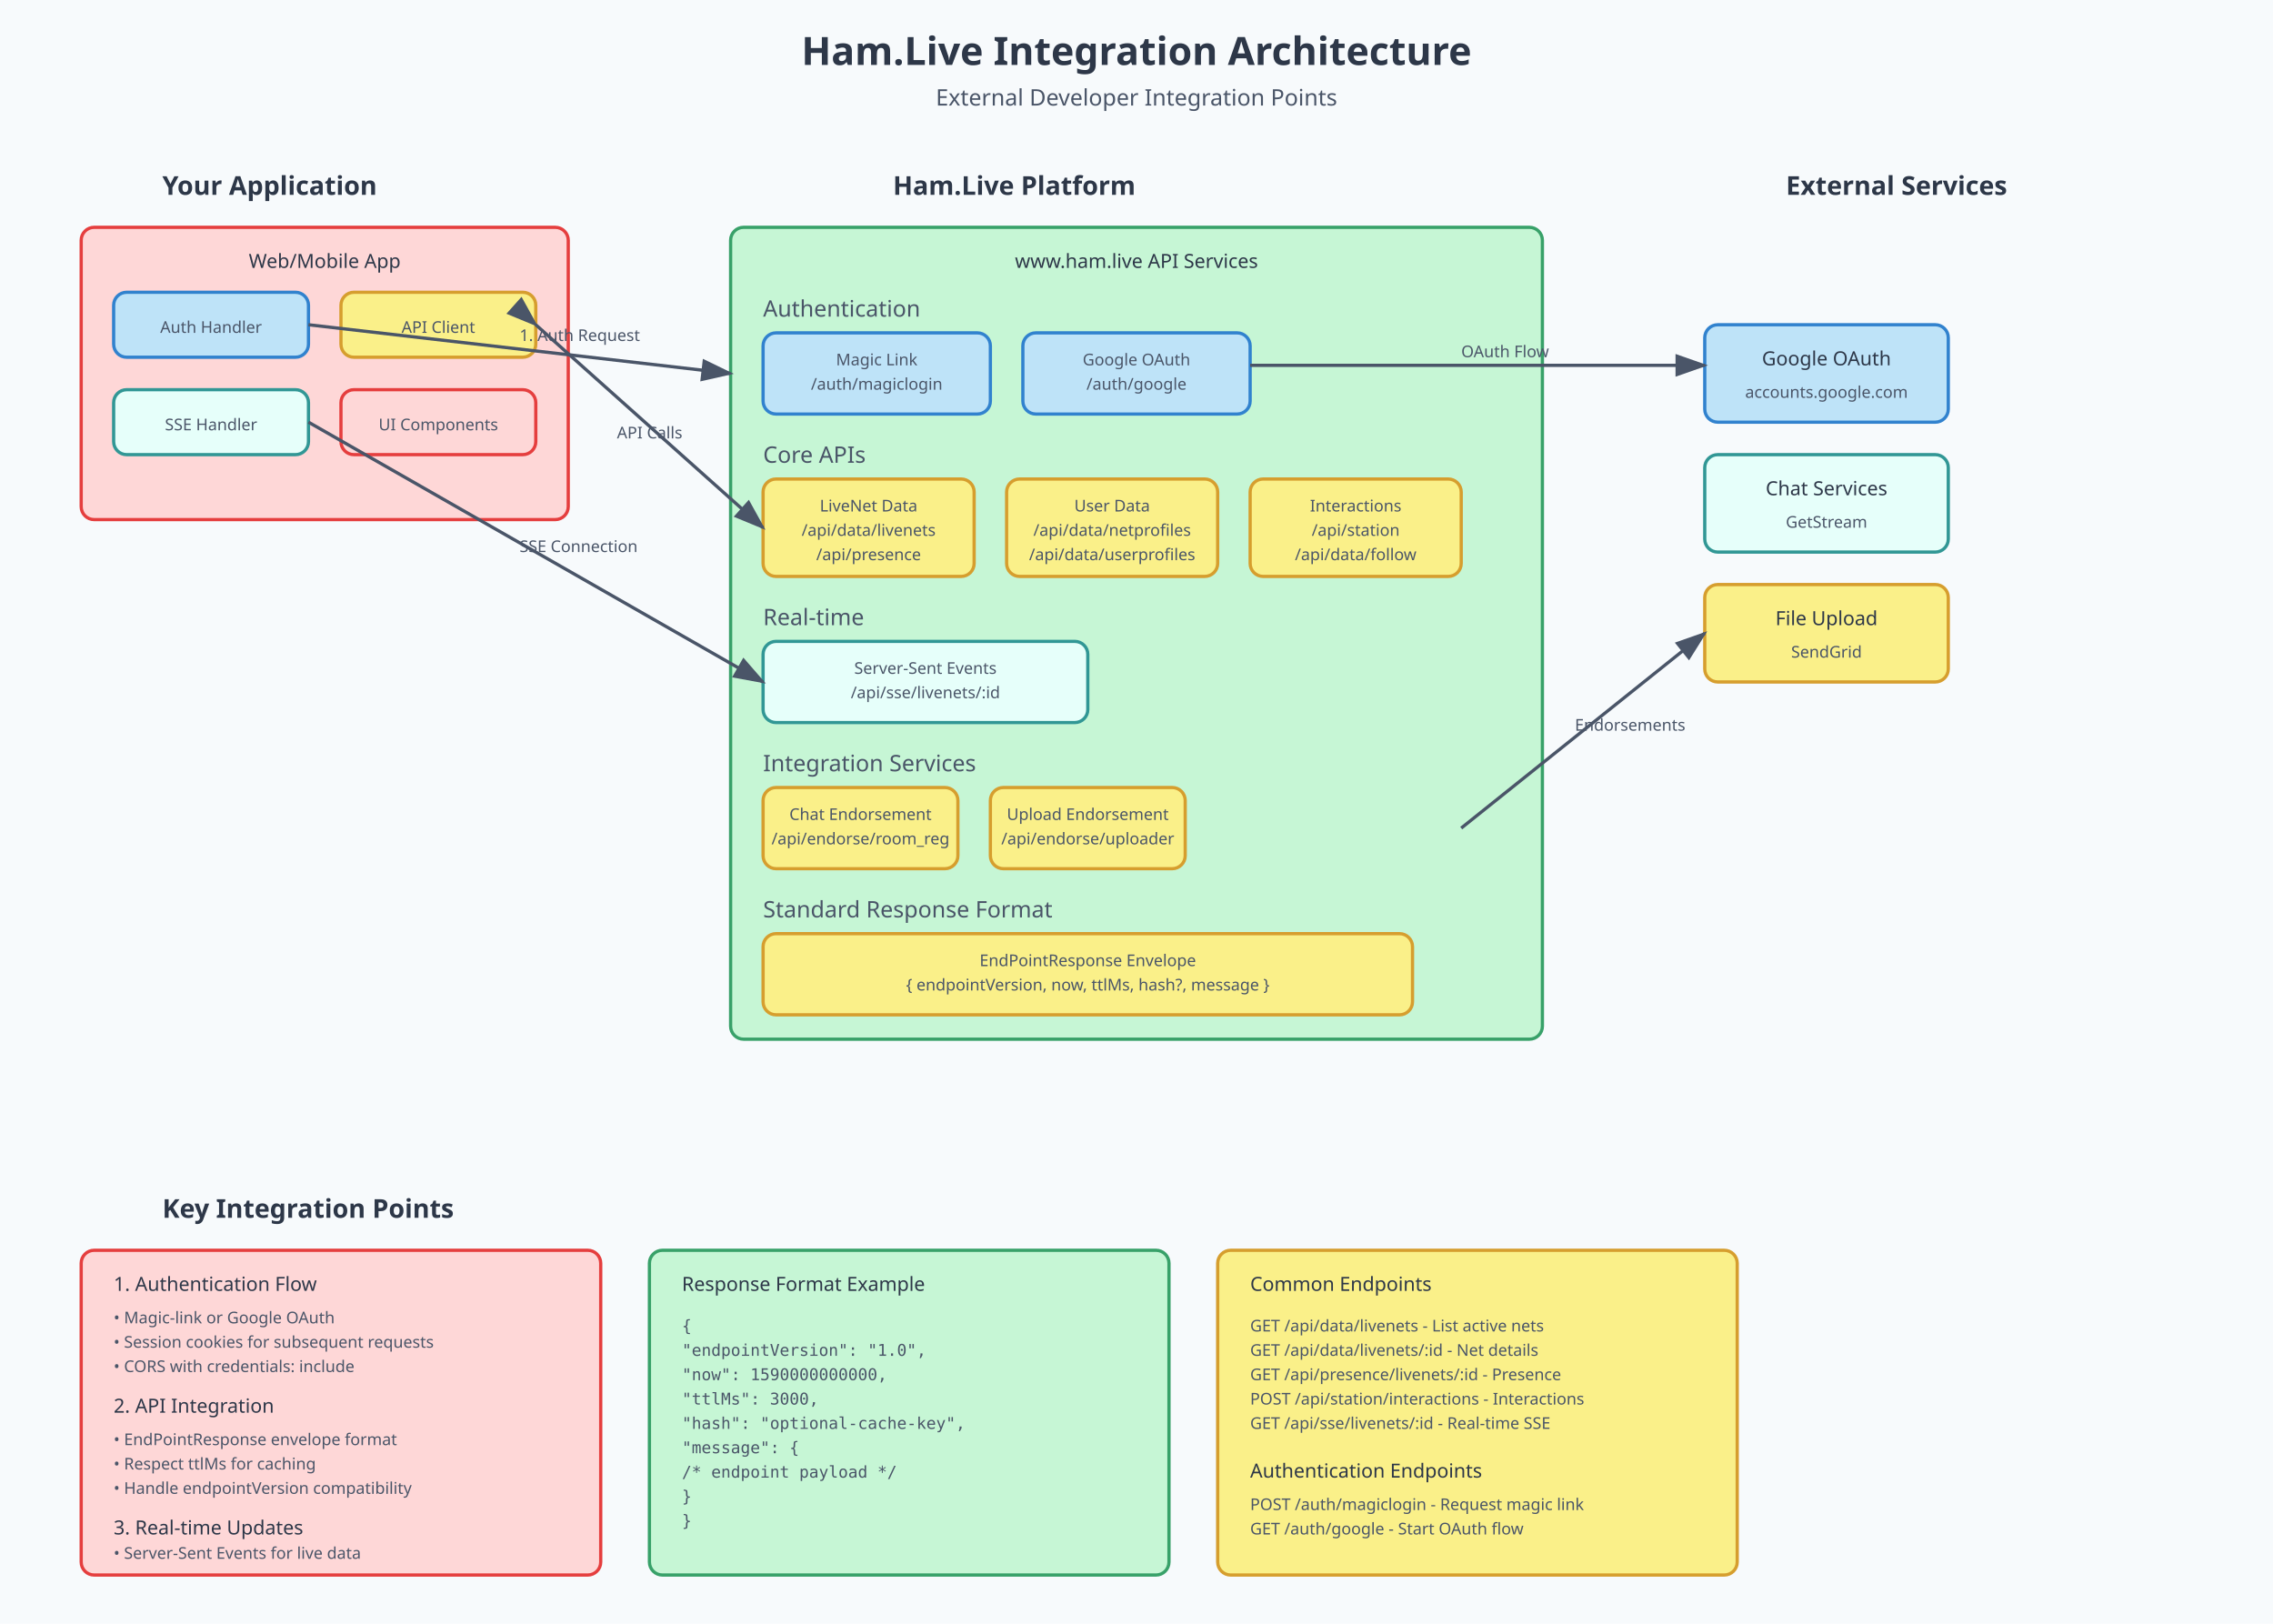
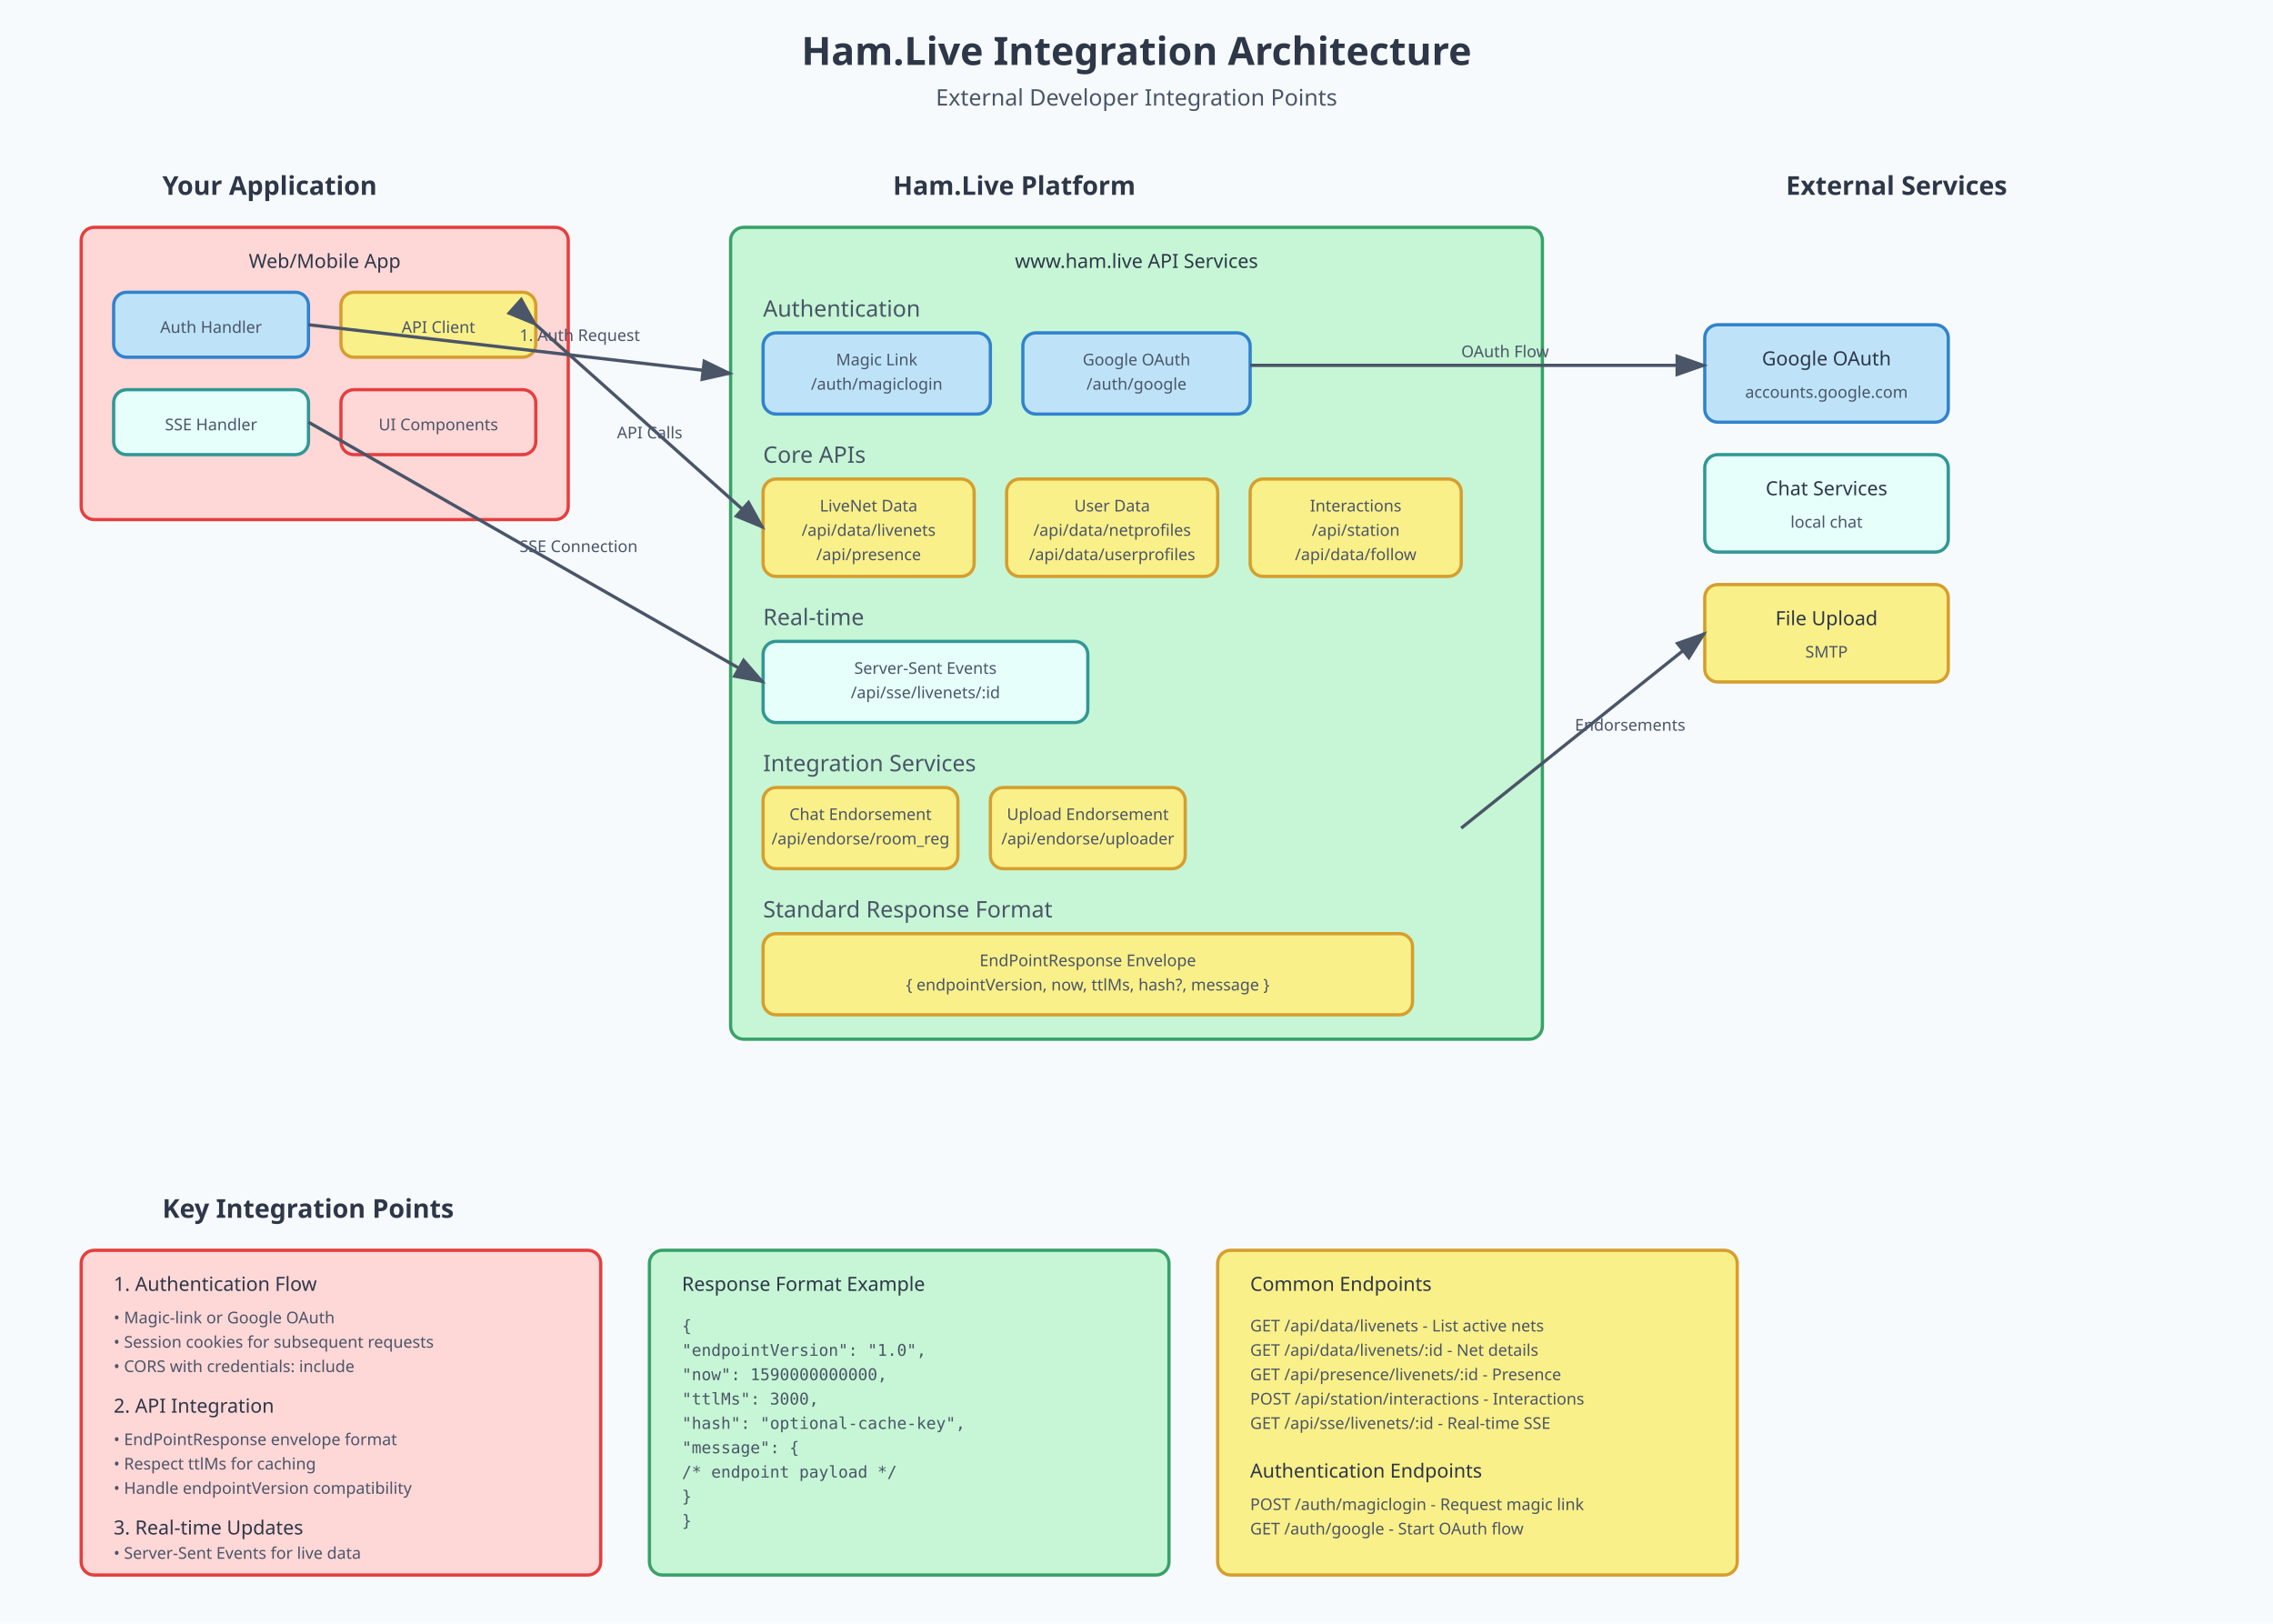
<svg xmlns="http://www.w3.org/2000/svg" width="1400" height="1000">
  <defs>
    <style>
      .title {
        font: bold 24px sans-serif;
        fill: #2d3748;
      }

      .section-title {
        font: bold 16px sans-serif;
        fill: #2d3748;
      }

      .subtitle {
        font: 14px sans-serif;
        fill: #4a5568;
      }

      .label {
        font: 12px sans-serif;
        fill: #2d3748;
      }

      .small-text {
        font: 10px sans-serif;
        fill: #4a5568;
      }

      .your-app-box {
        fill: #fed7d7;
        stroke: #e53e3e;
        stroke-width: 2;
        rx: 8;
      }

      .hamlive-box {
        fill: #c6f6d5;
        stroke: #38a169;
        stroke-width: 2;
        rx: 8;
      }

      .auth-box {
        fill: #bee3f8;
        stroke: #3182ce;
        stroke-width: 2;
        rx: 8;
      }

      .data-box {
        fill: #faf089;
        stroke: #d69e2e;
        stroke-width: 2;
        rx: 8;
      }

      .realtime-box {
        fill: #e6fffa;
        stroke: #319795;
        stroke-width: 2;
        rx: 8;
      }

      .arrow {
        stroke: #4a5568;
        stroke-width: 2;
        fill: none;
        marker-end: url(#arrowhead);
      }

      .bidirect-arrow {
        stroke: #4a5568;
        stroke-width: 2;
        fill: none;
        marker-end: url(#arrowhead);
        marker-start: url(#arrowhead);
      }
    </style>
    <marker id="arrowhead" markerWidth="10" markerHeight="7" refX="9" refY="3.5" orient="auto">
      <polygon points="0 0, 10 3.5, 0 7" fill="#4a5568" />
    </marker>
  </defs>
  <rect width="1400" height="1000" fill="#f7fafc" />
  <text x="700" y="40" text-anchor="middle" class="title">Ham.Live Integration Architecture</text>
  <text x="700" y="65" text-anchor="middle" class="subtitle">External Developer Integration Points</text>
  <text x="100" y="120" class="section-title">Your Application</text>
  <rect x="50" y="140" width="300" height="180" class="your-app-box" />
  <text x="200" y="165" text-anchor="middle" class="label">Web/Mobile App</text>
  <rect x="70" y="180" width="120" height="40" class="auth-box" />
  <text x="130" y="205" text-anchor="middle" class="small-text">Auth Handler</text>
  <rect x="210" y="180" width="120" height="40" class="data-box" />
  <text x="270" y="205" text-anchor="middle" class="small-text">API Client</text>
  <rect x="70" y="240" width="120" height="40" class="realtime-box" />
  <text x="130" y="265" text-anchor="middle" class="small-text">SSE Handler</text>
  <rect x="210" y="240" width="120" height="40" class="your-app-box" />
  <text x="270" y="265" text-anchor="middle" class="small-text">UI Components</text>
  <text x="550" y="120" class="section-title">Ham.Live Platform</text>
  <rect x="450" y="140" width="500" height="500" class="hamlive-box" />
  <text x="700" y="165" text-anchor="middle" class="label">www.ham.live API Services</text>
  <text x="470" y="195" class="subtitle">Authentication</text>
  <rect x="470" y="205" width="140" height="50" class="auth-box" />
  <text x="540" y="225" text-anchor="middle" class="small-text">Magic Link</text>
  <text x="540" y="240" text-anchor="middle" class="small-text">/auth/magiclogin</text>
  <rect x="630" y="205" width="140" height="50" class="auth-box" />
  <text x="700" y="225" text-anchor="middle" class="small-text">Google OAuth</text>
  <text x="700" y="240" text-anchor="middle" class="small-text">/auth/google</text>
  <text x="470" y="285" class="subtitle">Core APIs</text>
  <rect x="470" y="295" width="130" height="60" class="data-box" />
  <text x="535" y="315" text-anchor="middle" class="small-text">LiveNet Data</text>
  <text x="535" y="330" text-anchor="middle" class="small-text">/api/data/livenets</text>
  <text x="535" y="345" text-anchor="middle" class="small-text">/api/presence</text>
  <rect x="620" y="295" width="130" height="60" class="data-box" />
  <text x="685" y="315" text-anchor="middle" class="small-text">User Data</text>
  <text x="685" y="330" text-anchor="middle" class="small-text">/api/data/netprofiles</text>
  <text x="685" y="345" text-anchor="middle" class="small-text">/api/data/userprofiles</text>
  <rect x="770" y="295" width="130" height="60" class="data-box" />
  <text x="835" y="315" text-anchor="middle" class="small-text">Interactions</text>
  <text x="835" y="330" text-anchor="middle" class="small-text">/api/station</text>
  <text x="835" y="345" text-anchor="middle" class="small-text">/api/data/follow</text>
  <text x="470" y="385" class="subtitle">Real-time</text>
  <rect x="470" y="395" width="200" height="50" class="realtime-box" />
  <text x="570" y="415" text-anchor="middle" class="small-text">Server-Sent Events</text>
  <text x="570" y="430" text-anchor="middle" class="small-text">/api/sse/livenets/:id</text>
  <text x="470" y="475" class="subtitle">Integration Services</text>
  <rect x="470" y="485" width="120" height="50" class="data-box" />
  <text x="530" y="505" text-anchor="middle" class="small-text">Chat Endorsement</text>
  <text x="530" y="520" text-anchor="middle" class="small-text">/api/endorse/room_reg</text>
  <rect x="610" y="485" width="120" height="50" class="data-box" />
  <text x="670" y="505" text-anchor="middle" class="small-text">Upload Endorsement</text>
  <text x="670" y="520" text-anchor="middle" class="small-text">/api/endorse/uploader</text>
  <text x="470" y="565" class="subtitle">Standard Response Format</text>
  <rect x="470" y="575" width="400" height="50" class="data-box" />
  <text x="670" y="595" text-anchor="middle" class="small-text">EndPointResponse Envelope</text>
  <text x="670" y="610" text-anchor="middle" class="small-text">{ endpointVersion, now, ttlMs, hash?, message }</text>
  <text x="1100" y="120" class="section-title">External Services</text>
  <rect x="1050" y="200" width="150" height="60" class="auth-box" />
  <text x="1125" y="225" text-anchor="middle" class="label">Google OAuth</text>
  <text x="1125" y="245" text-anchor="middle" class="small-text">accounts.google.com</text>
  <rect x="1050" y="280" width="150" height="60" class="realtime-box" />
  <text x="1125" y="305" text-anchor="middle" class="label">Chat Services</text>
-   <text x="1125" y="325" text-anchor="middle" class="small-text">GetStream</text>
+   <text x="1125" y="325" text-anchor="middle" class="small-text">local chat</text>
  <rect x="1050" y="360" width="150" height="60" class="data-box" />
  <text x="1125" y="385" text-anchor="middle" class="label">File Upload</text>
-   <text x="1125" y="405" text-anchor="middle" class="small-text">SendGrid</text>
+   <text x="1125" y="405" text-anchor="middle" class="small-text">SMTP</text>
  <line x1="190" y1="200" x2="450" y2="230" class="arrow" />
  <text x="320" y="210" class="small-text">1. Auth Request</text>
  <line x1="770" y1="225" x2="1050" y2="225" class="arrow" />
  <text x="900" y="220" class="small-text">OAuth Flow</text>
  <line x1="330" y1="200" x2="470" y2="325" class="bidirect-arrow" />
  <text x="380" y="270" class="small-text">API Calls</text>
  <line x1="190" y1="260" x2="470" y2="420" class="arrow" />
  <text x="320" y="340" class="small-text">SSE Connection</text>
  <line x1="900" y1="510" x2="1050" y2="390" class="arrow" />
  <text x="970" y="450" class="small-text">Endorsements</text>
  <text x="100" y="750" class="section-title">Key Integration Points</text>
  <rect x="50" y="770" width="320" height="200" class="your-app-box" />
  <text x="70" y="795" class="label">1. Authentication Flow</text>
  <text x="70" y="815" class="small-text">• Magic-link or Google OAuth</text>
  <text x="70" y="830" class="small-text">• Session cookies for subsequent requests</text>
  <text x="70" y="845" class="small-text">• CORS with credentials: include</text>
  <text x="70" y="870" class="label">2. API Integration</text>
  <text x="70" y="890" class="small-text">• EndPointResponse envelope format</text>
  <text x="70" y="905" class="small-text">• Respect ttlMs for caching</text>
  <text x="70" y="920" class="small-text">• Handle endpointVersion compatibility</text>
  <text x="70" y="945" class="label">3. Real-time Updates</text>
  <text x="70" y="960" class="small-text">• Server-Sent Events for live data</text>
  <rect x="400" y="770" width="320" height="200" class="hamlive-box" />
  <text x="420" y="795" class="label">Response Format Example</text>
  <text x="420" y="820" class="small-text" style="font-family: monospace;">{</text>
  <text x="420" y="835" class="small-text" style="font-family: monospace;"> "endpointVersion": "1.0",</text>
  <text x="420" y="850" class="small-text" style="font-family: monospace;"> "now": 1590000000000,</text>
  <text x="420" y="865" class="small-text" style="font-family: monospace;"> "ttlMs": 3000,</text>
  <text x="420" y="880" class="small-text" style="font-family: monospace;"> "hash": "optional-cache-key",</text>
  <text x="420" y="895" class="small-text" style="font-family: monospace;"> "message": {</text>
  <text x="420" y="910" class="small-text" style="font-family: monospace;"> /* endpoint payload */</text>
  <text x="420" y="925" class="small-text" style="font-family: monospace;"> }</text>
  <text x="420" y="940" class="small-text" style="font-family: monospace;">}</text>
  <rect x="750" y="770" width="320" height="200" class="data-box" />
  <text x="770" y="795" class="label">Common Endpoints</text>
  <text x="770" y="820" class="small-text">GET /api/data/livenets - List active nets</text>
  <text x="770" y="835" class="small-text">GET /api/data/livenets/:id - Net details</text>
  <text x="770" y="850" class="small-text">GET /api/presence/livenets/:id - Presence</text>
  <text x="770" y="865" class="small-text">POST /api/station/interactions - Interactions</text>
  <text x="770" y="880" class="small-text">GET /api/sse/livenets/:id - Real-time SSE</text>
  <text x="770" y="910" class="label">Authentication Endpoints</text>
  <text x="770" y="930" class="small-text">POST /auth/magiclogin - Request magic link</text>
  <text x="770" y="945" class="small-text">GET /auth/google - Start OAuth flow</text>
</svg>
